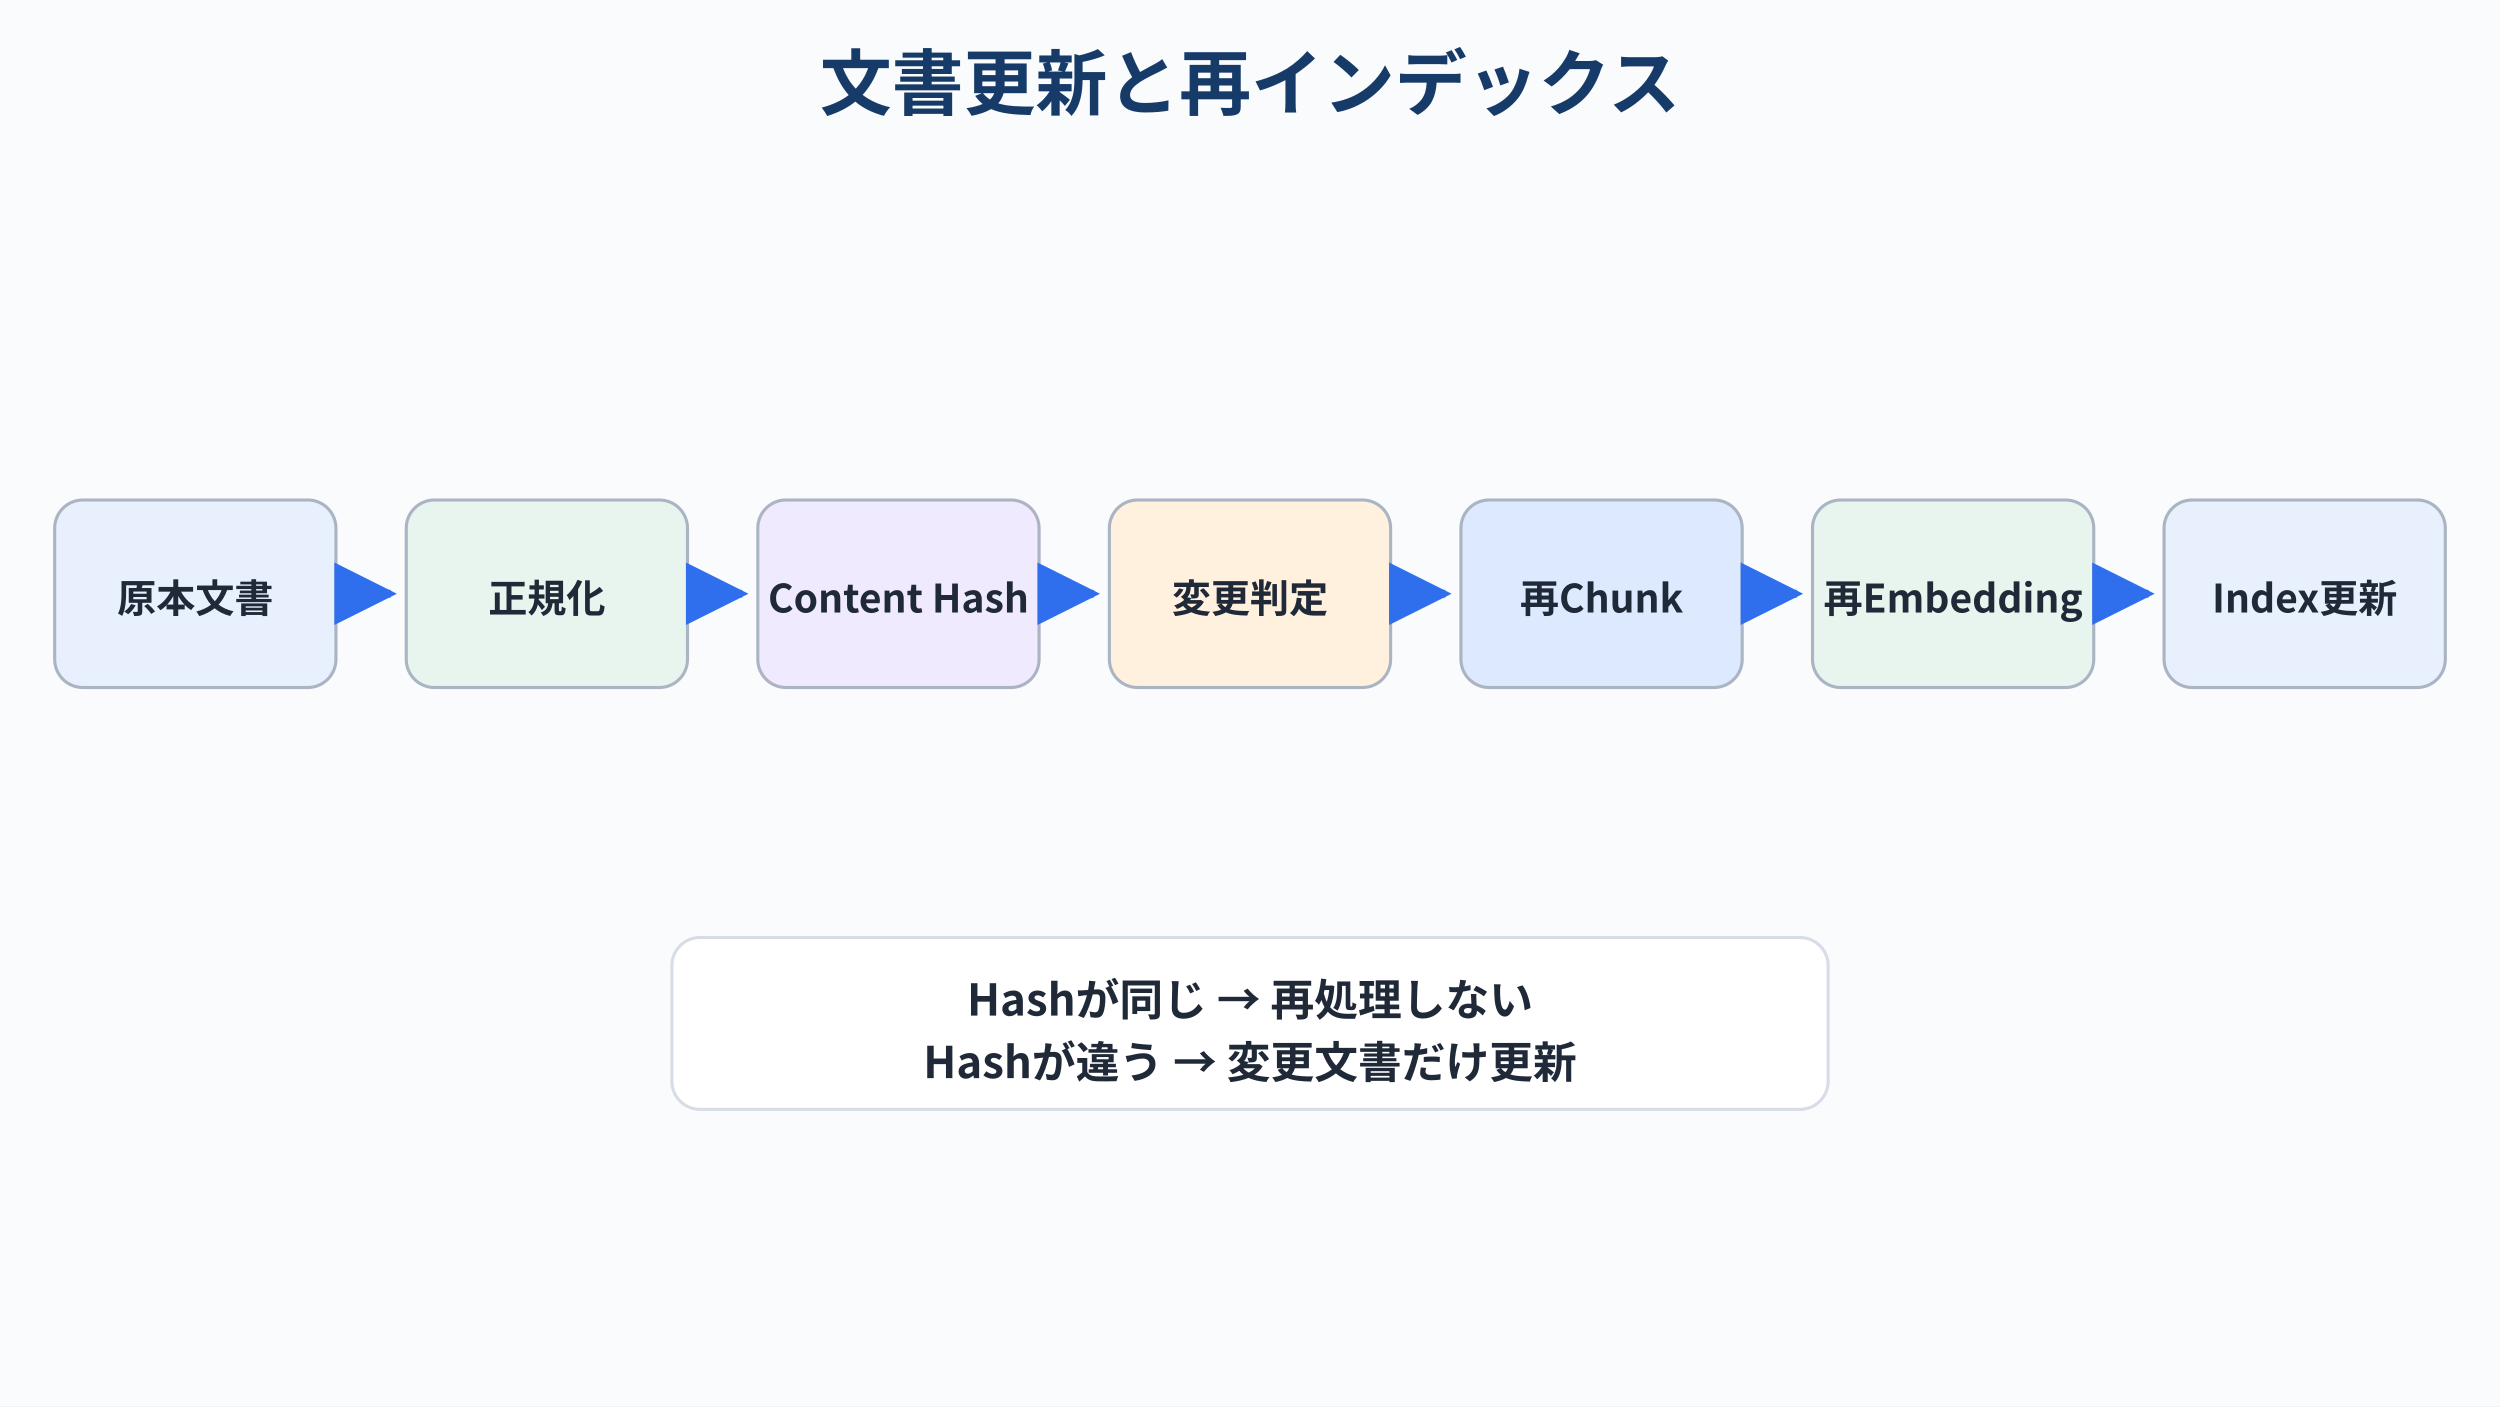
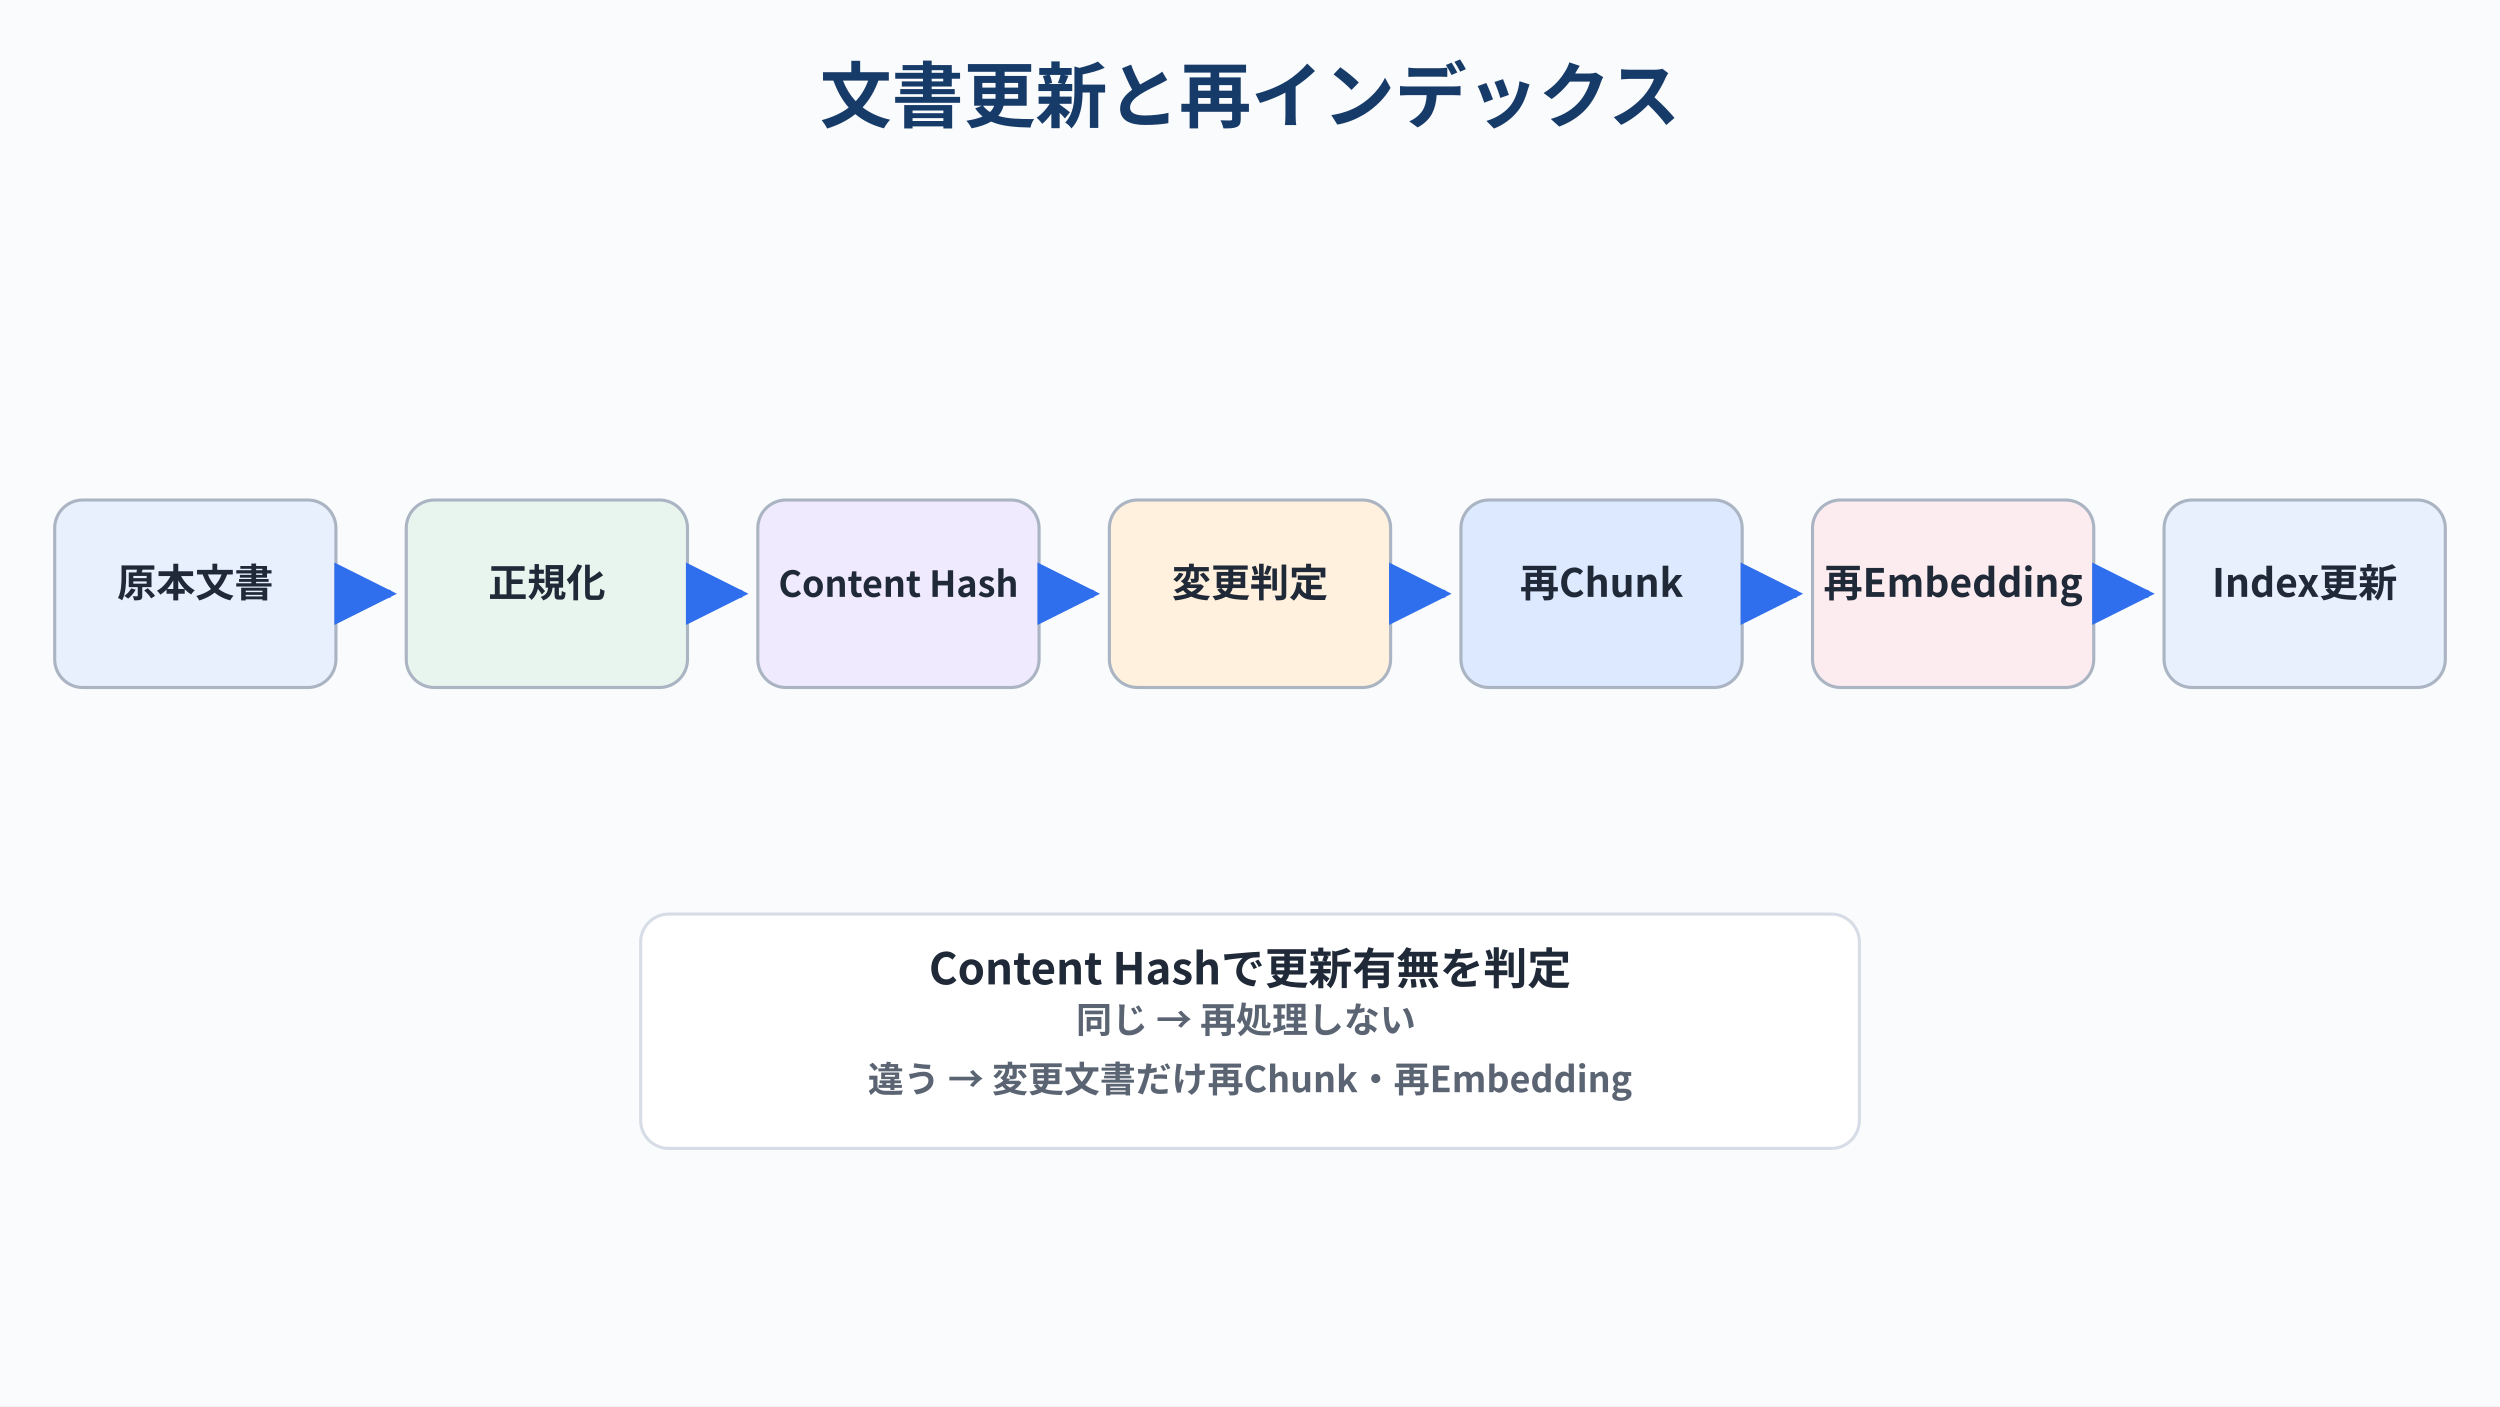
<svg xmlns="http://www.w3.org/2000/svg" width="1600" height="900" viewBox="0 0 1600 900">
  <defs>
-     <marker id="arrow" viewBox="0 0 10 10" refX="9" refY="5" markerWidth="8" markerHeight="8" orient="auto-start-reverse">
+     <marker id="arrow" viewBox="0 0 10 10" refX="9" refY="5" markerWidth="8" markerHeight="8" orient="auto">
      <path d="M 0 0 L 10 5 L 0 10 z" fill="#2F6FED" />
    </marker>
  </defs>
  <rect width="100%" height="100%" fill="#FAFBFC" />
-   <text x="800" y="70" font-family="Noto Sans CJK JP" font-size="46" font-weight="700" text-anchor="middle" fill="#173B68">文書更新と再インデックス</text>
+   <text x="800" y="78" font-family="Noto Sans CJK JP" font-size="46" font-weight="700" text-anchor="middle" fill="#173B68">文書更新と再インデックス</text>
  <rect x="35" y="320" width="180" height="120" rx="18" fill="#E8F0FE" stroke="#AAB4C3" stroke-width="2" />
-   <text x="125" y="392" font-family="Noto Sans CJK JP" font-size="25" font-weight="700" text-anchor="middle" fill="#1F2937">原本文書</text>
+   <text x="125" y="382.0" font-family="Noto Sans CJK JP" font-size="25" font-weight="700" text-anchor="middle" fill="#1F2937">
+     <tspan x="125" dy="0">原本文書</tspan>
+   </text>
+   <line x1="215" y1="380" x2="250" y2="380" stroke="#2F6FED" stroke-width="5" marker-end="url(#arrow)" />
  <rect x="260" y="320" width="180" height="120" rx="18" fill="#E8F5EE" stroke="#AAB4C3" stroke-width="2" />
-   <text x="350" y="392" font-family="Noto Sans CJK JP" font-size="25" font-weight="700" text-anchor="middle" fill="#1F2937">正規化</text>
+   <text x="350" y="382.0" font-family="Noto Sans CJK JP" font-size="25" font-weight="700" text-anchor="middle" fill="#1F2937">
+     <tspan x="350" dy="0">正規化</tspan>
+   </text>
+   <line x1="440" y1="380" x2="475" y2="380" stroke="#2F6FED" stroke-width="5" marker-end="url(#arrow)" />
  <rect x="485" y="320" width="180" height="120" rx="18" fill="#F0EAFE" stroke="#AAB4C3" stroke-width="2" />
-   <text x="575" y="392" font-family="Noto Sans CJK JP" font-size="25" font-weight="700" text-anchor="middle" fill="#1F2937">Content Hash</text>
+   <text x="575" y="382.0" font-family="Noto Sans CJK JP" font-size="23" font-weight="700" text-anchor="middle" fill="#1F2937">
+     <tspan x="575" dy="0">Content Hash</tspan>
+   </text>
+   <line x1="665" y1="380" x2="700" y2="380" stroke="#2F6FED" stroke-width="5" marker-end="url(#arrow)" />
  <rect x="710" y="320" width="180" height="120" rx="18" fill="#FFF1DD" stroke="#AAB4C3" stroke-width="2" />
-   <text x="800" y="392" font-family="Noto Sans CJK JP" font-size="25" font-weight="700" text-anchor="middle" fill="#1F2937">変更判定</text>
+   <text x="800" y="382.0" font-family="Noto Sans CJK JP" font-size="25" font-weight="700" text-anchor="middle" fill="#1F2937">
+     <tspan x="800" dy="0">変更判定</tspan>
+   </text>
+   <line x1="890" y1="380" x2="925" y2="380" stroke="#2F6FED" stroke-width="5" marker-end="url(#arrow)" />
  <rect x="935" y="320" width="180" height="120" rx="18" fill="#DDE9FF" stroke="#AAB4C3" stroke-width="2" />
-   <text x="1025" y="392" font-family="Noto Sans CJK JP" font-size="25" font-weight="700" text-anchor="middle" fill="#1F2937">再Chunk</text>
-   <rect x="1160" y="320" width="180" height="120" rx="18" fill="#E8F5EE" stroke="#AAB4C3" stroke-width="2" />
-   <text x="1250" y="392" font-family="Noto Sans CJK JP" font-size="25" font-weight="700" text-anchor="middle" fill="#1F2937">再Embedding</text>
+   <text x="1025" y="382.0" font-family="Noto Sans CJK JP" font-size="25" font-weight="700" text-anchor="middle" fill="#1F2937">
+     <tspan x="1025" dy="0">再Chunk</tspan>
+   </text>
+   <line x1="1115" y1="380" x2="1150" y2="380" stroke="#2F6FED" stroke-width="5" marker-end="url(#arrow)" />
+   <rect x="1160" y="320" width="180" height="120" rx="18" fill="#FDECEF" stroke="#AAB4C3" stroke-width="2" />
+   <text x="1250" y="382.0" font-family="Noto Sans CJK JP" font-size="25" font-weight="700" text-anchor="middle" fill="#1F2937">
+     <tspan x="1250" dy="0">再Embedding</tspan>
+   </text>
+   <line x1="1340" y1="380" x2="1375" y2="380" stroke="#2F6FED" stroke-width="5" marker-end="url(#arrow)" />
  <rect x="1385" y="320" width="180" height="120" rx="18" fill="#E8F0FE" stroke="#AAB4C3" stroke-width="2" />
-   <text x="1475" y="392" font-family="Noto Sans CJK JP" font-size="25" font-weight="700" text-anchor="middle" fill="#1F2937">Index更新</text>
-   <line x1="215" y1="380" x2="250" y2="380" stroke="#2F6FED" stroke-width="5" marker-end="url(#arrow)" />
-   <line x1="440" y1="380" x2="475" y2="380" stroke="#2F6FED" stroke-width="5" marker-end="url(#arrow)" />
-   <line x1="665" y1="380" x2="700" y2="380" stroke="#2F6FED" stroke-width="5" marker-end="url(#arrow)" />
-   <line x1="890" y1="380" x2="925" y2="380" stroke="#2F6FED" stroke-width="5" marker-end="url(#arrow)" />
-   <line x1="1115" y1="380" x2="1150" y2="380" stroke="#2F6FED" stroke-width="5" marker-end="url(#arrow)" />
-   <line x1="1340" y1="380" x2="1375" y2="380" stroke="#2F6FED" stroke-width="5" marker-end="url(#arrow)" />
-   <rect x="430" y="600" width="740" height="110" rx="18" fill="white" stroke="#D7DDE6" stroke-width="2" />
-   <text x="800" y="650" font-family="Noto Sans CJK JP" font-size="28" font-weight="600" text-anchor="middle" fill="#1F2937">Hashが同じ → 再処理しない</text>
-   <text x="800" y="690" font-family="Noto Sans CJK JP" font-size="28" font-weight="600" text-anchor="middle" fill="#1F2937">Hashが違う → 変更文書だけ更新</text>
+   <text x="1475" y="382.0" font-family="Noto Sans CJK JP" font-size="25" font-weight="700" text-anchor="middle" fill="#1F2937">
+     <tspan x="1475" dy="0">Index更新</tspan>
+   </text>
+   <rect x="410" y="585" width="780" height="150" rx="18" fill="white" stroke="#D7DDE6" stroke-width="2" />
+   <text x="800" y="630.0" font-family="Noto Sans CJK JP" font-size="28" font-weight="700" text-anchor="middle" fill="#1F2937">
+     <tspan x="800" dy="0">Content Hashで更新有無を判定</tspan>
+   </text>
+   <text x="800" y="661.0" font-family="Noto Sans CJK JP" font-size="23" font-weight="550" text-anchor="middle" fill="#5B6472">
+     <tspan x="800" dy="0">同じ → 再処理しない</tspan>
+     <tspan x="800" dy="38">違う → 変更文書だけ再Chunk・再Embedding</tspan>
+   </text>
</svg>
